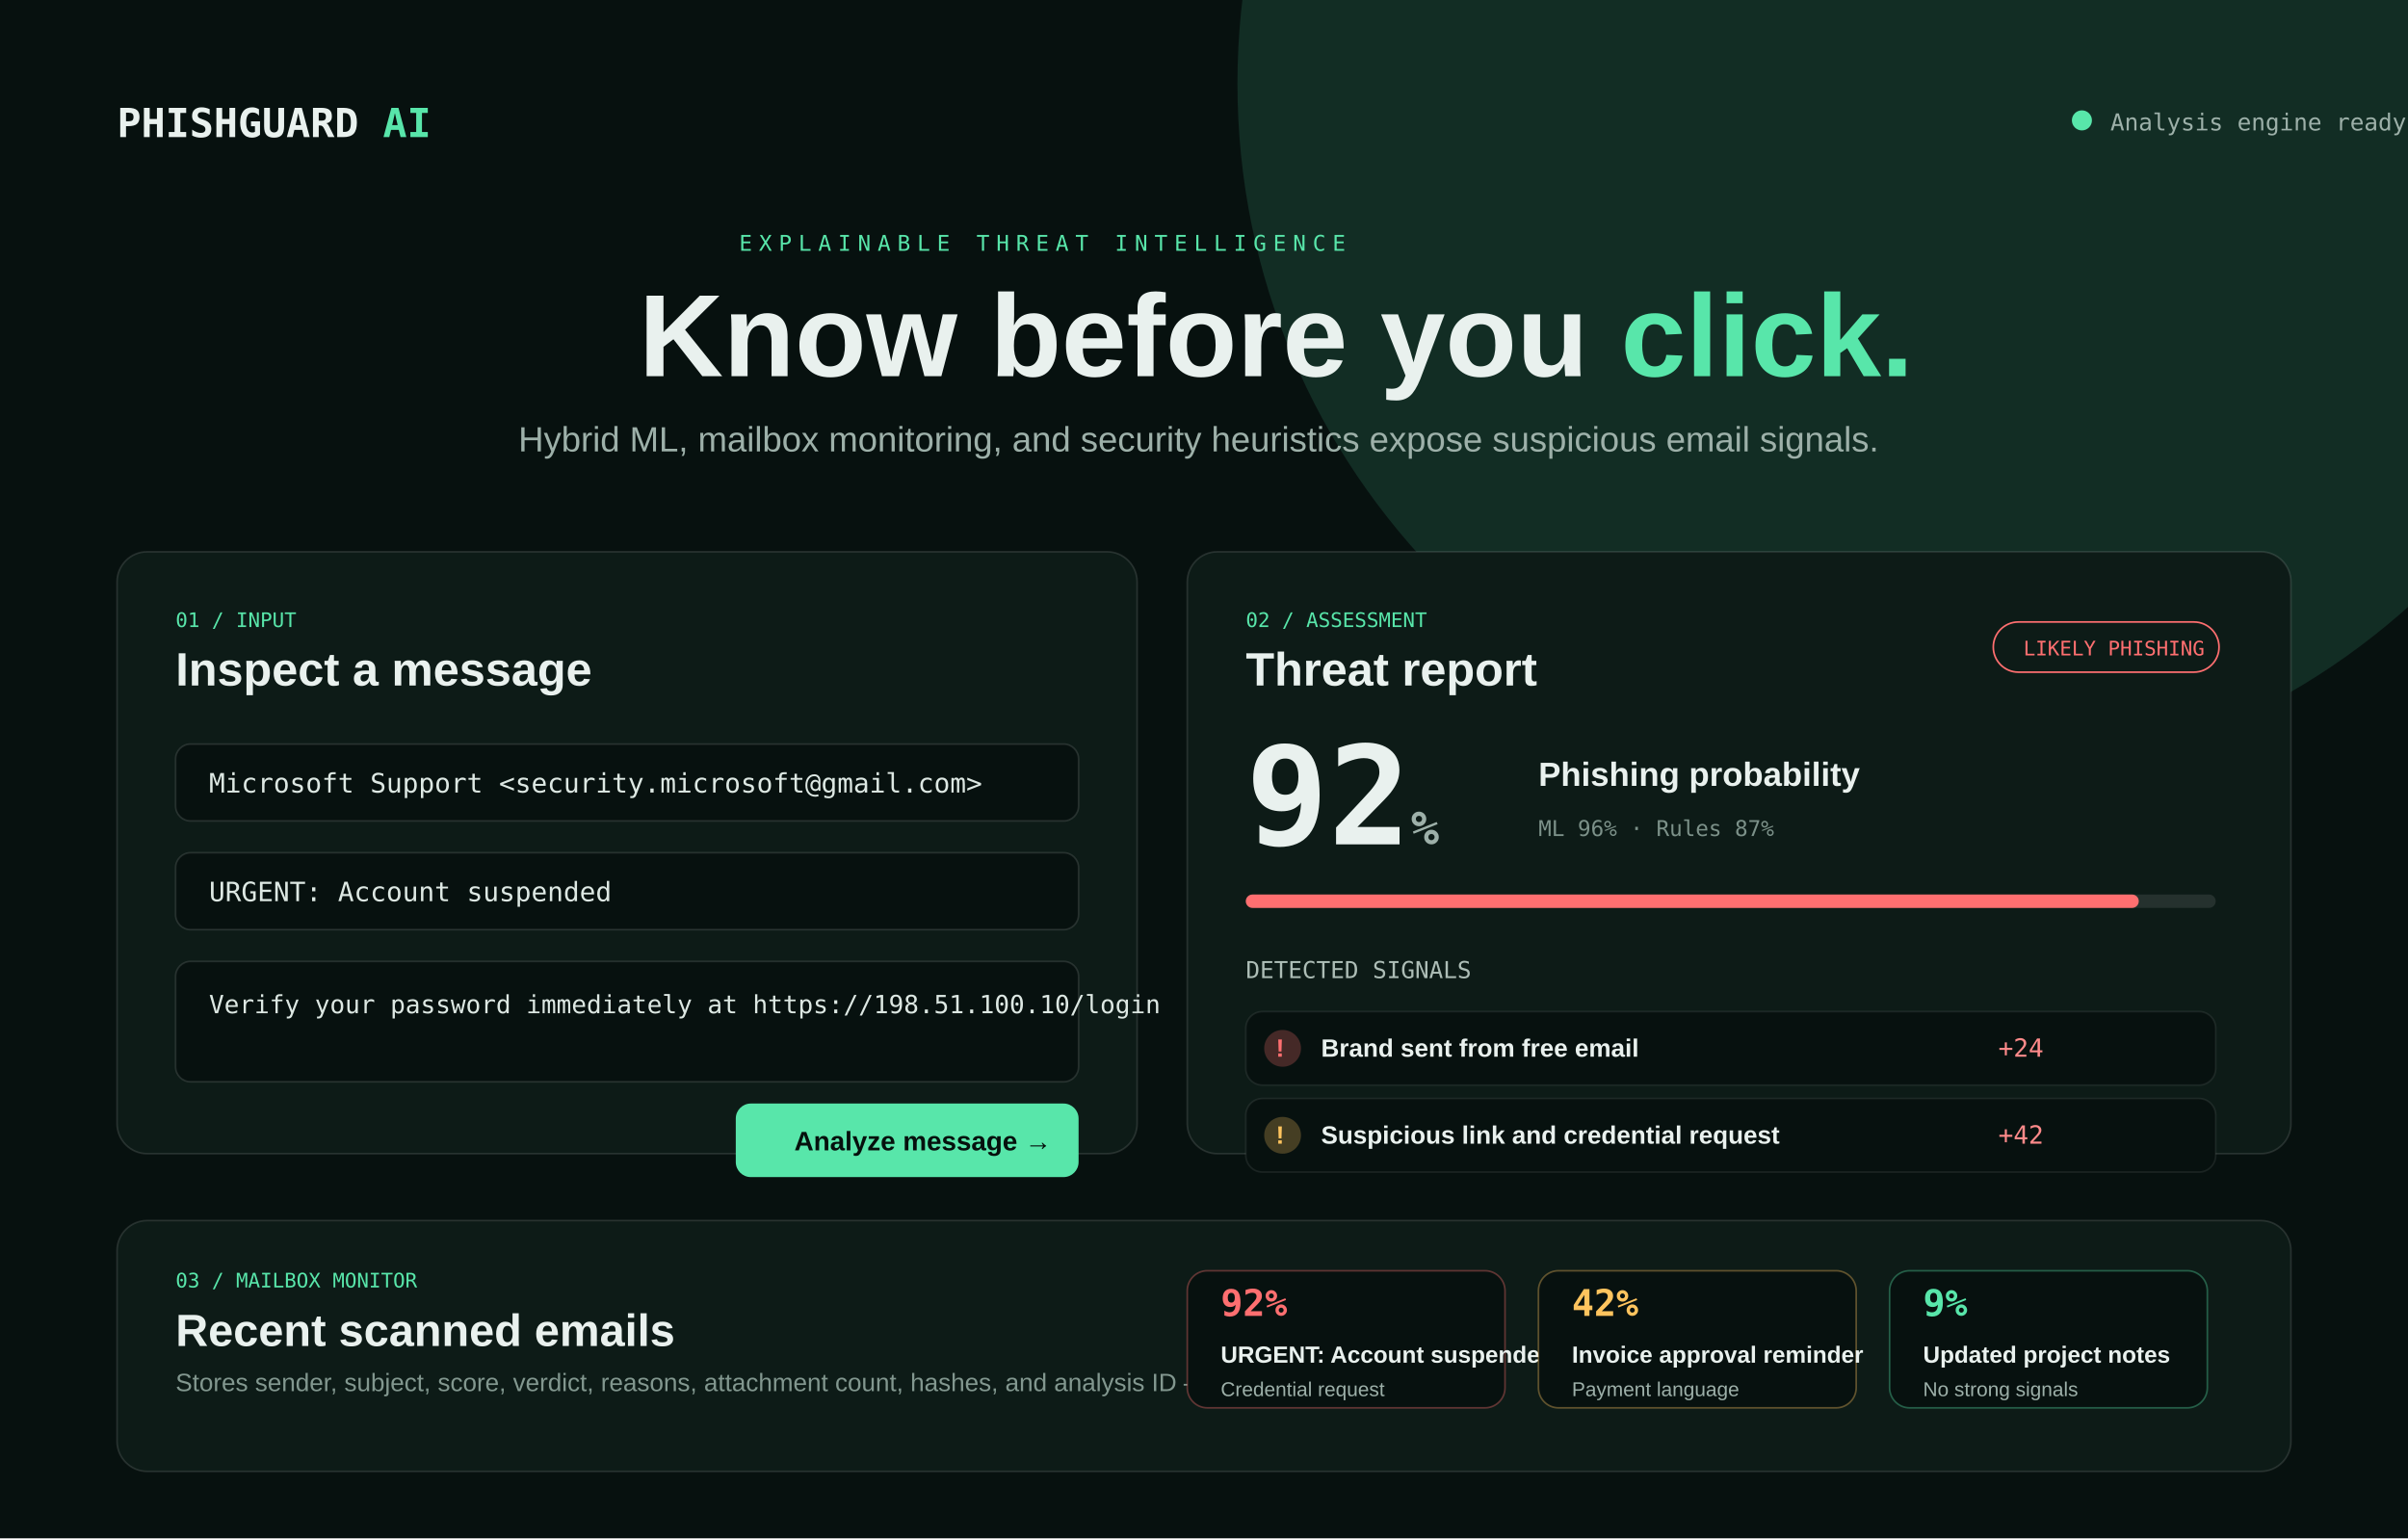
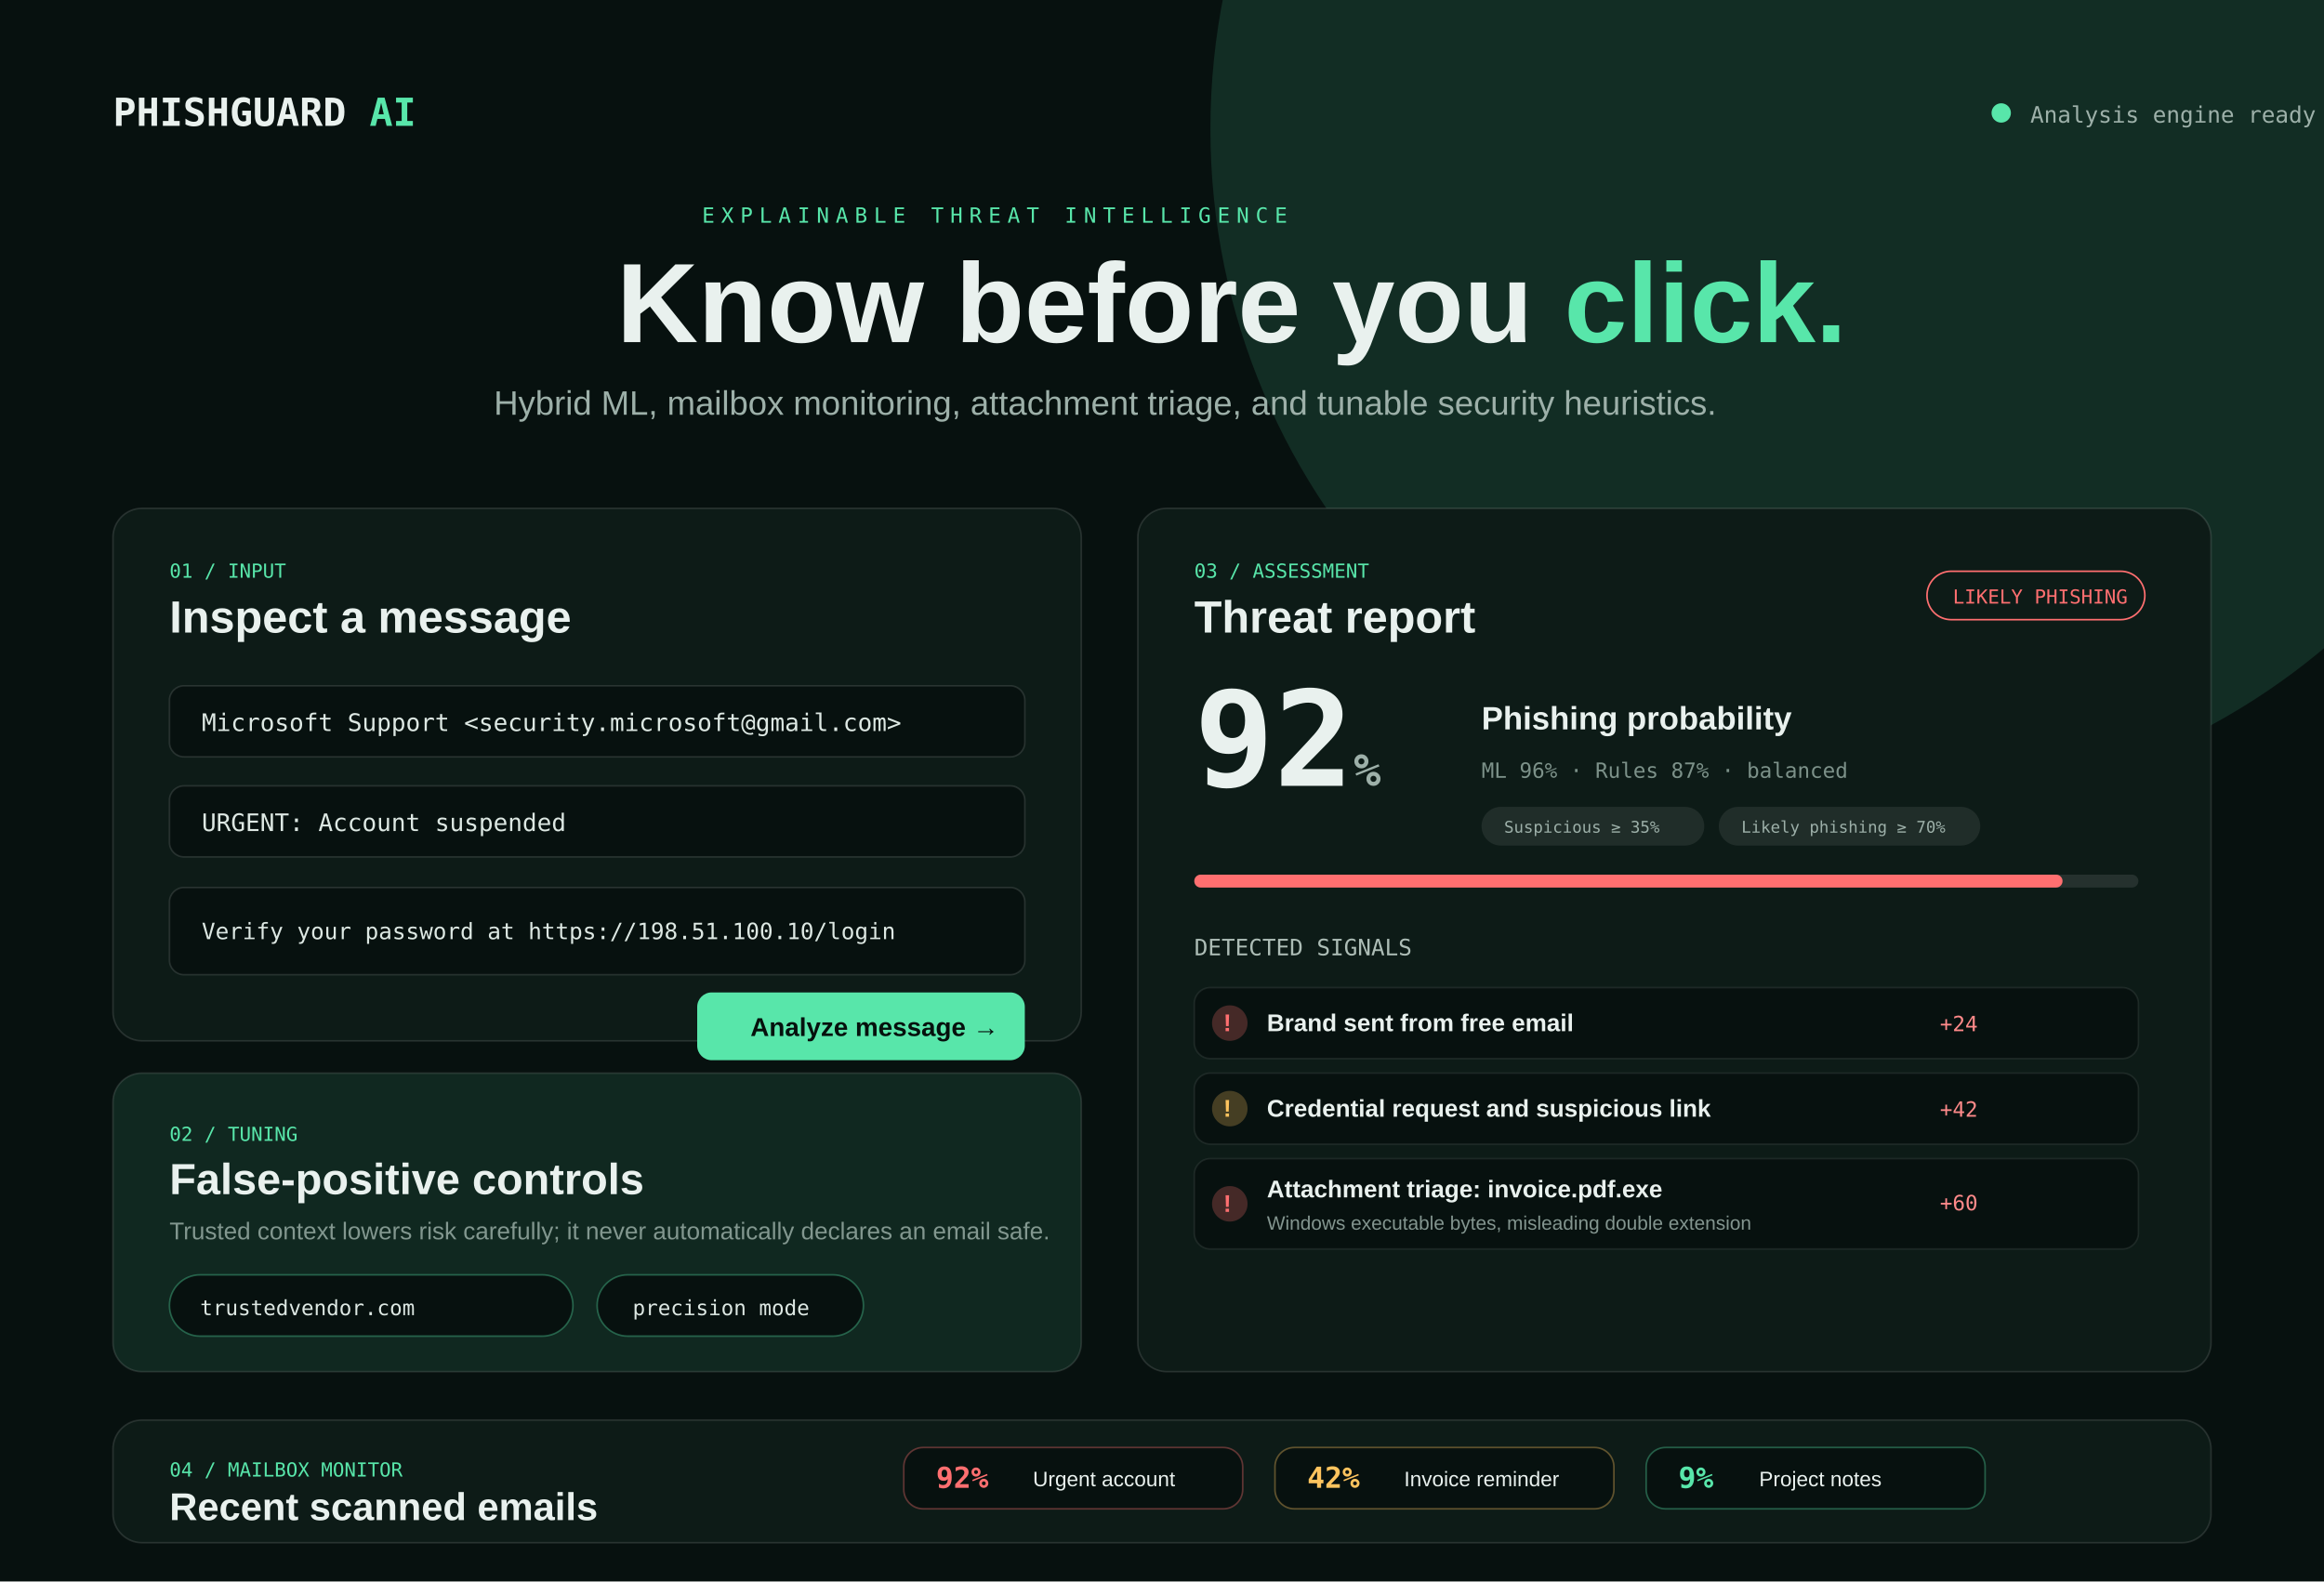
- <svg xmlns="http://www.w3.org/2000/svg" width="1440" height="920" viewBox="0 0 1440 920" fill="none">
-   <rect width="1440" height="920" fill="#07110F" />
-   <circle cx="1160" cy="50" r="420" fill="#16372C" opacity=".72" />
-   <text x="70" y="82" fill="#E9F1EE" font-family="Consolas, monospace" font-size="24" font-weight="700">PHISHGUARD <tspan fill="#58E6AA">AI</tspan>
+ <svg xmlns="http://www.w3.org/2000/svg" width="1440" height="980" viewBox="0 0 1440 980" fill="none">
+   <rect width="1440" height="980" fill="#07110F" />
+   <circle cx="1170" cy="80" r="420" fill="#16372C" opacity=".72" />
+   <text x="70" y="78" fill="#E9F1EE" font-family="Consolas, monospace" font-size="24" font-weight="700">PHISHGUARD <tspan fill="#58E6AA">AI</tspan>
  </text>
-   <circle cx="1245" cy="72" r="6" fill="#58E6AA" />
-   <text x="1262" y="78" fill="#9DB0A9" font-family="Consolas, monospace" font-size="14">Analysis engine ready</text>
-   <text x="442" y="150" fill="#58E6AA" font-family="Consolas, monospace" font-size="13" letter-spacing="4">EXPLAINABLE THREAT INTELLIGENCE</text>
-   <text x="382" y="225" fill="#E9F1EE" font-family="Arial, sans-serif" font-size="70" font-weight="700">Know before you <tspan fill="#58E6AA">click.</tspan>
+   <circle cx="1240" cy="70" r="6" fill="#58E6AA" />
+   <text x="1258" y="76" fill="#9DB0A9" font-family="Consolas, monospace" font-size="14">Analysis engine ready</text>
+   <text x="435" y="138" fill="#58E6AA" font-family="Consolas, monospace" font-size="13" letter-spacing="4">EXPLAINABLE THREAT INTELLIGENCE</text>
+   <text x="382" y="212" fill="#E9F1EE" font-family="Arial, sans-serif" font-size="70" font-weight="700">Know before you <tspan fill="#58E6AA">click.</tspan>
  </text>
-   <text x="310" y="270" fill="#9DB0A9" font-family="Arial, sans-serif" font-size="21">Hybrid ML, mailbox monitoring, and security heuristics expose suspicious email signals.</text>
-   <rect x="70" y="330" width="610" height="360" rx="18" fill="#0D1B17" stroke="#FFFFFF" stroke-opacity=".12" />
-   <text x="105" y="375" fill="#58E6AA" font-family="Consolas, monospace" font-size="12">01 / INPUT</text>
-   <text x="105" y="410" fill="#E9F1EE" font-family="Arial, sans-serif" font-size="28" font-weight="700">Inspect a message</text>
-   <rect x="105" y="445" width="540" height="46" rx="9" fill="#07110F" stroke="#FFFFFF" stroke-opacity=".12" />
-   <text x="125" y="474" fill="#DDE8E3" font-family="Consolas, monospace" font-size="16">Microsoft Support &lt;security.microsoft@gmail.com&gt;</text>
-   <rect x="105" y="510" width="540" height="46" rx="9" fill="#07110F" stroke="#FFFFFF" stroke-opacity=".12" />
-   <text x="125" y="539" fill="#DDE8E3" font-family="Consolas, monospace" font-size="16">URGENT: Account suspended</text>
-   <rect x="105" y="575" width="540" height="72" rx="9" fill="#07110F" stroke="#FFFFFF" stroke-opacity=".12" />
-   <text x="125" y="606" fill="#DDE8E3" font-family="Consolas, monospace" font-size="15">Verify your password immediately at https://198.51.100.10/login</text>
-   <rect x="440" y="660" width="205" height="44" rx="9" fill="#58E6AA" />
-   <text x="475" y="688" fill="#06110D" font-family="Arial, sans-serif" font-size="16" font-weight="700">Analyze message →</text>
-   <rect x="710" y="330" width="660" height="360" rx="18" fill="#0D1B17" stroke="#FFFFFF" stroke-opacity=".12" />
-   <text x="745" y="375" fill="#58E6AA" font-family="Consolas, monospace" font-size="12">02 / ASSESSMENT</text>
-   <text x="745" y="410" fill="#E9F1EE" font-family="Arial, sans-serif" font-size="28" font-weight="700">Threat report</text>
-   <rect x="1192" y="372" width="135" height="30" rx="15" stroke="#FF6F70" />
-   <text x="1210" y="392" fill="#FF6F70" font-family="Consolas, monospace" font-size="12">LIKELY PHISHING</text>
-   <text x="745" y="505" fill="#E9F1EE" font-family="Consolas, monospace" font-size="82" font-weight="700">92<tspan font-size="28" fill="#9DB0A9">%</tspan>
+   <text x="306" y="257" fill="#9DB0A9" font-family="Arial, sans-serif" font-size="21">Hybrid ML, mailbox monitoring, attachment triage, and tunable security heuristics.</text>
+   <rect x="70" y="315" width="600" height="330" rx="18" fill="#0D1B17" stroke="#FFFFFF" stroke-opacity=".12" />
+   <text x="105" y="358" fill="#58E6AA" font-family="Consolas, monospace" font-size="12">01 / INPUT</text>
+   <text x="105" y="392" fill="#E9F1EE" font-family="Arial, sans-serif" font-size="28" font-weight="700">Inspect a message</text>
+   <rect x="105" y="425" width="530" height="44" rx="9" fill="#07110F" stroke="#FFFFFF" stroke-opacity=".12" />
+   <text x="125" y="453" fill="#DDE8E3" font-family="Consolas, monospace" font-size="15">Microsoft Support &lt;security.microsoft@gmail.com&gt;</text>
+   <rect x="105" y="487" width="530" height="44" rx="9" fill="#07110F" stroke="#FFFFFF" stroke-opacity=".12" />
+   <text x="125" y="515" fill="#DDE8E3" font-family="Consolas, monospace" font-size="15">URGENT: Account suspended</text>
+   <rect x="105" y="550" width="530" height="54" rx="9" fill="#07110F" stroke="#FFFFFF" stroke-opacity=".12" />
+   <text x="125" y="582" fill="#DDE8E3" font-family="Consolas, monospace" font-size="14">Verify your password at https://198.51.100.10/login</text>
+   <rect x="432" y="615" width="203" height="42" rx="9" fill="#58E6AA" />
+   <text x="465" y="642" fill="#06110D" font-family="Arial, sans-serif" font-size="16" font-weight="700">Analyze message →</text>
+   <rect x="70" y="665" width="600" height="185" rx="18" fill="#102820" stroke="#FFFFFF" stroke-opacity=".12" />
+   <text x="105" y="707" fill="#58E6AA" font-family="Consolas, monospace" font-size="12">02 / TUNING</text>
+   <text x="105" y="740" fill="#E9F1EE" font-family="Arial, sans-serif" font-size="27" font-weight="700">False-positive controls</text>
+   <text x="105" y="768" fill="#82978F" font-family="Arial, sans-serif" font-size="15">Trusted context lowers risk carefully; it never automatically declares an email safe.</text>
+   <rect x="105" y="790" width="250" height="38" rx="19" fill="#07110F" stroke="#58E6AA" stroke-opacity=".35" />
+   <text x="124" y="815" fill="#DDE8E3" font-family="Consolas, monospace" font-size="13">trustedvendor.com</text>
+   <rect x="370" y="790" width="165" height="38" rx="19" fill="#07110F" stroke="#58E6AA" stroke-opacity=".35" />
+   <text x="392" y="815" fill="#DDE8E3" font-family="Consolas, monospace" font-size="13">precision mode</text>
+   <rect x="705" y="315" width="665" height="535" rx="18" fill="#0D1B17" stroke="#FFFFFF" stroke-opacity=".12" />
+   <text x="740" y="358" fill="#58E6AA" font-family="Consolas, monospace" font-size="12">03 / ASSESSMENT</text>
+   <text x="740" y="392" fill="#E9F1EE" font-family="Arial, sans-serif" font-size="28" font-weight="700">Threat report</text>
+   <rect x="1194" y="354" width="135" height="30" rx="15" stroke="#FF6F70" />
+   <text x="1210" y="374" fill="#FF6F70" font-family="Consolas, monospace" font-size="12">LIKELY PHISHING</text>
+   <text x="740" y="487" fill="#E9F1EE" font-family="Consolas, monospace" font-size="82" font-weight="700">92<tspan font-size="28" fill="#9DB0A9">%</tspan>
  </text>
-   <text x="920" y="470" fill="#E9F1EE" font-family="Arial, sans-serif" font-size="20" font-weight="700">Phishing probability</text>
-   <text x="920" y="500" fill="#7C9189" font-family="Consolas, monospace" font-size="13">ML 96% · Rules 87%</text>
-   <rect x="745" y="535" width="580" height="8" rx="4" fill="#FFFFFF" opacity=".10" />
-   <rect x="745" y="535" width="534" height="8" rx="4" fill="#FF6F70" />
-   <text x="745" y="585" fill="#ADBDB6" font-family="Consolas, monospace" font-size="14">DETECTED SIGNALS</text>
-   <g font-family="Arial, sans-serif" font-size="15">
-     <rect x="745" y="605" width="580" height="44" rx="10" fill="#07110F" stroke="#FFFFFF" stroke-opacity=".08" />
-     <circle cx="767" cy="627" r="11" fill="#FF6F70" opacity=".25" />
-     <text x="763" y="632" fill="#FF6F70" font-weight="700">!</text>
-     <text x="790" y="632" fill="#E9F1EE" font-weight="700">Brand sent from free email</text>
-     <text x="1195" y="632" fill="#FF8A8A" font-family="Consolas, monospace">+24</text>
-     <rect x="745" y="657" width="580" height="44" rx="10" fill="#07110F" stroke="#FFFFFF" stroke-opacity=".08" />
-     <circle cx="767" cy="679" r="11" fill="#FFC45E" opacity=".25" />
-     <text x="763" y="684" fill="#FFC45E" font-weight="700">!</text>
-     <text x="790" y="684" fill="#E9F1EE" font-weight="700">Suspicious link and credential request</text>
-     <text x="1195" y="684" fill="#FF8A8A" font-family="Consolas, monospace">+42</text>
-   </g>
-   <rect x="70" y="730" width="1300" height="150" rx="18" fill="#0D1B17" stroke="#FFFFFF" stroke-opacity=".12" />
-   <text x="105" y="770" fill="#58E6AA" font-family="Consolas, monospace" font-size="12">03 / MAILBOX MONITOR</text>
-   <text x="105" y="805" fill="#E9F1EE" font-family="Arial, sans-serif" font-size="27" font-weight="700">Recent scanned emails</text>
-   <text x="105" y="832" fill="#82978F" font-family="Arial, sans-serif" font-size="15">Stores sender, subject, score, verdict, reasons, attachment count, hashes, and analysis ID — never full email bodies.</text>
-   <g font-family="Arial, sans-serif">
-     <rect x="710" y="760" width="190" height="82" rx="12" fill="#07110F" stroke="#FF6F70" stroke-opacity=".35" />
-     <text x="730" y="787" fill="#FF6F70" font-family="Consolas, monospace" font-size="22" font-weight="700">92%</text>
-     <text x="730" y="815" fill="#E9F1EE" font-size="14" font-weight="700">URGENT: Account suspended</text>
-     <text x="730" y="835" fill="#9DB0A9" font-size="12">Credential request</text>
-     <rect x="920" y="760" width="190" height="82" rx="12" fill="#07110F" stroke="#FFC45E" stroke-opacity=".35" />
-     <text x="940" y="787" fill="#FFC45E" font-family="Consolas, monospace" font-size="22" font-weight="700">42%</text>
-     <text x="940" y="815" fill="#E9F1EE" font-size="14" font-weight="700">Invoice approval reminder</text>
-     <text x="940" y="835" fill="#9DB0A9" font-size="12">Payment language</text>
-     <rect x="1130" y="760" width="190" height="82" rx="12" fill="#07110F" stroke="#58E6AA" stroke-opacity=".35" />
-     <text x="1150" y="787" fill="#58E6AA" font-family="Consolas, monospace" font-size="22" font-weight="700">9%</text>
-     <text x="1150" y="815" fill="#E9F1EE" font-size="14" font-weight="700">Updated project notes</text>
-     <text x="1150" y="835" fill="#9DB0A9" font-size="12">No strong signals</text>
-   </g>
+   <text x="918" y="452" fill="#E9F1EE" font-family="Arial, sans-serif" font-size="20" font-weight="700">Phishing probability</text>
+   <text x="918" y="482" fill="#7C9189" font-family="Consolas, monospace" font-size="13">ML 96% · Rules 87% · balanced</text>
+   <rect x="918" y="500" width="138" height="24" rx="12" fill="#FFFFFF" opacity=".08" />
+   <text x="932" y="516" fill="#9DB0A9" font-family="Consolas, monospace" font-size="10">Suspicious ≥ 35%</text>
+   <rect x="1065" y="500" width="162" height="24" rx="12" fill="#FFFFFF" opacity=".08" />
+   <text x="1079" y="516" fill="#9DB0A9" font-family="Consolas, monospace" font-size="10">Likely phishing ≥ 70%</text>
+   <rect x="740" y="542" width="585" height="8" rx="4" fill="#FFFFFF" opacity=".10" />
+   <rect x="740" y="542" width="538" height="8" rx="4" fill="#FF6F70" />
+   <text x="740" y="592" fill="#ADBDB6" font-family="Consolas, monospace" font-size="14">DETECTED SIGNALS</text>
+   <rect x="740" y="612" width="585" height="44" rx="10" fill="#07110F" stroke="#FFFFFF" stroke-opacity=".08" />
+   <circle cx="762" cy="634" r="11" fill="#FF6F70" opacity=".25" />
+   <text x="758" y="639" fill="#FF6F70" font-family="Arial" font-size="15" font-weight="700">!</text>
+   <text x="785" y="639" fill="#E9F1EE" font-family="Arial" font-size="15" font-weight="700">Brand sent from free email</text>
+   <text x="1202" y="639" fill="#FF8A8A" font-family="Consolas, monospace" font-size="13">+24</text>
+   <rect x="740" y="665" width="585" height="44" rx="10" fill="#07110F" stroke="#FFFFFF" stroke-opacity=".08" />
+   <circle cx="762" cy="687" r="11" fill="#FFC45E" opacity=".25" />
+   <text x="758" y="692" fill="#FFC45E" font-family="Arial" font-size="15" font-weight="700">!</text>
+   <text x="785" y="692" fill="#E9F1EE" font-family="Arial" font-size="15" font-weight="700">Credential request and suspicious link</text>
+   <text x="1202" y="692" fill="#FF8A8A" font-family="Consolas, monospace" font-size="13">+42</text>
+   <rect x="740" y="718" width="585" height="56" rx="10" fill="#07110F" stroke="#FFFFFF" stroke-opacity=".08" />
+   <circle cx="762" cy="746" r="11" fill="#FF6F70" opacity=".25" />
+   <text x="758" y="751" fill="#FF6F70" font-family="Arial" font-size="15" font-weight="700">!</text>
+   <text x="785" y="742" fill="#E9F1EE" font-family="Arial" font-size="15" font-weight="700">Attachment triage: invoice.pdf.exe</text>
+   <text x="785" y="762" fill="#83958F" font-family="Arial" font-size="12">Windows executable bytes, misleading double extension</text>
+   <text x="1202" y="750" fill="#FF8A8A" font-family="Consolas, monospace" font-size="13">+60</text>
+   <rect x="70" y="880" width="1300" height="76" rx="18" fill="#0D1B17" stroke="#FFFFFF" stroke-opacity=".12" />
+   <text x="105" y="915" fill="#58E6AA" font-family="Consolas, monospace" font-size="12">04 / MAILBOX MONITOR</text>
+   <text x="105" y="942" fill="#E9F1EE" font-family="Arial, sans-serif" font-size="24" font-weight="700">Recent scanned emails</text>
+   <rect x="560" y="897" width="210" height="38" rx="12" fill="#07110F" stroke="#FF6F70" stroke-opacity=".35" />
+   <text x="580" y="922" fill="#FF6F70" font-family="Consolas, monospace" font-size="18" font-weight="700">92%</text>
+   <text x="640" y="921" fill="#E9F1EE" font-family="Arial" font-size="13">Urgent account</text>
+   <rect x="790" y="897" width="210" height="38" rx="12" fill="#07110F" stroke="#FFC45E" stroke-opacity=".35" />
+   <text x="810" y="922" fill="#FFC45E" font-family="Consolas, monospace" font-size="18" font-weight="700">42%</text>
+   <text x="870" y="921" fill="#E9F1EE" font-family="Arial" font-size="13">Invoice reminder</text>
+   <rect x="1020" y="897" width="210" height="38" rx="12" fill="#07110F" stroke="#58E6AA" stroke-opacity=".35" />
+   <text x="1040" y="922" fill="#58E6AA" font-family="Consolas, monospace" font-size="18" font-weight="700">9%</text>
+   <text x="1090" y="921" fill="#E9F1EE" font-family="Arial" font-size="13">Project notes</text>
</svg>
